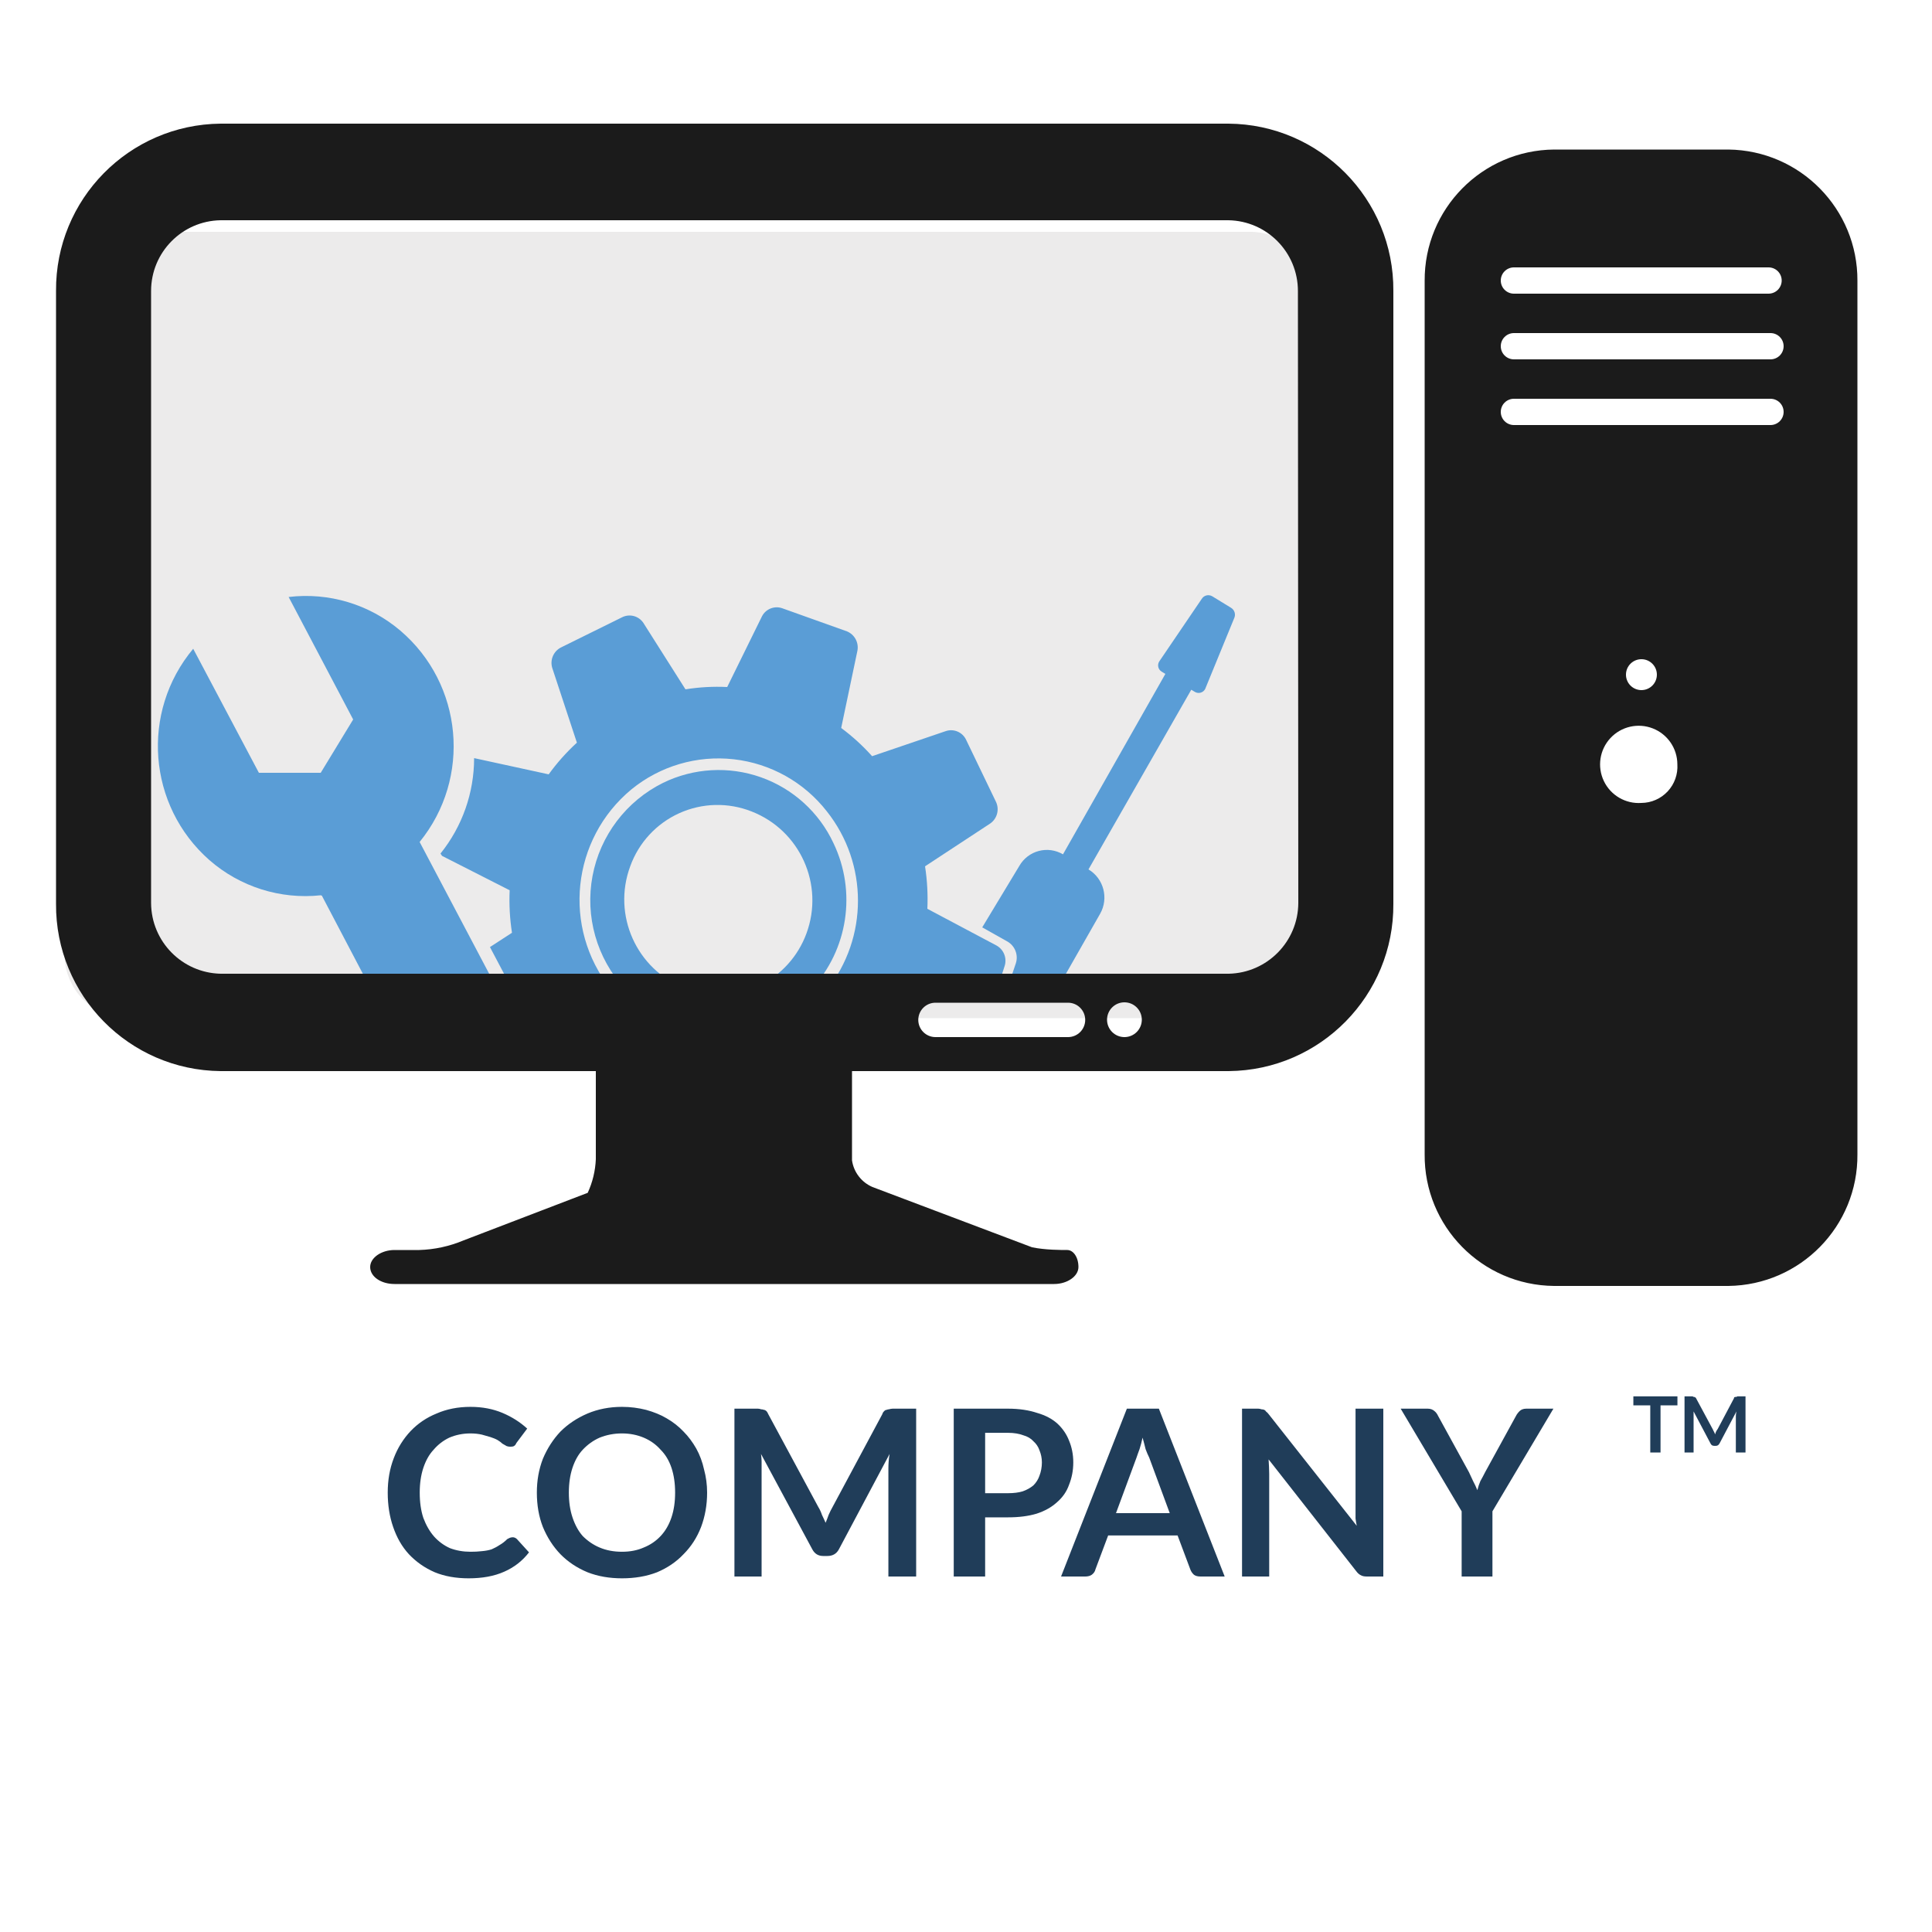
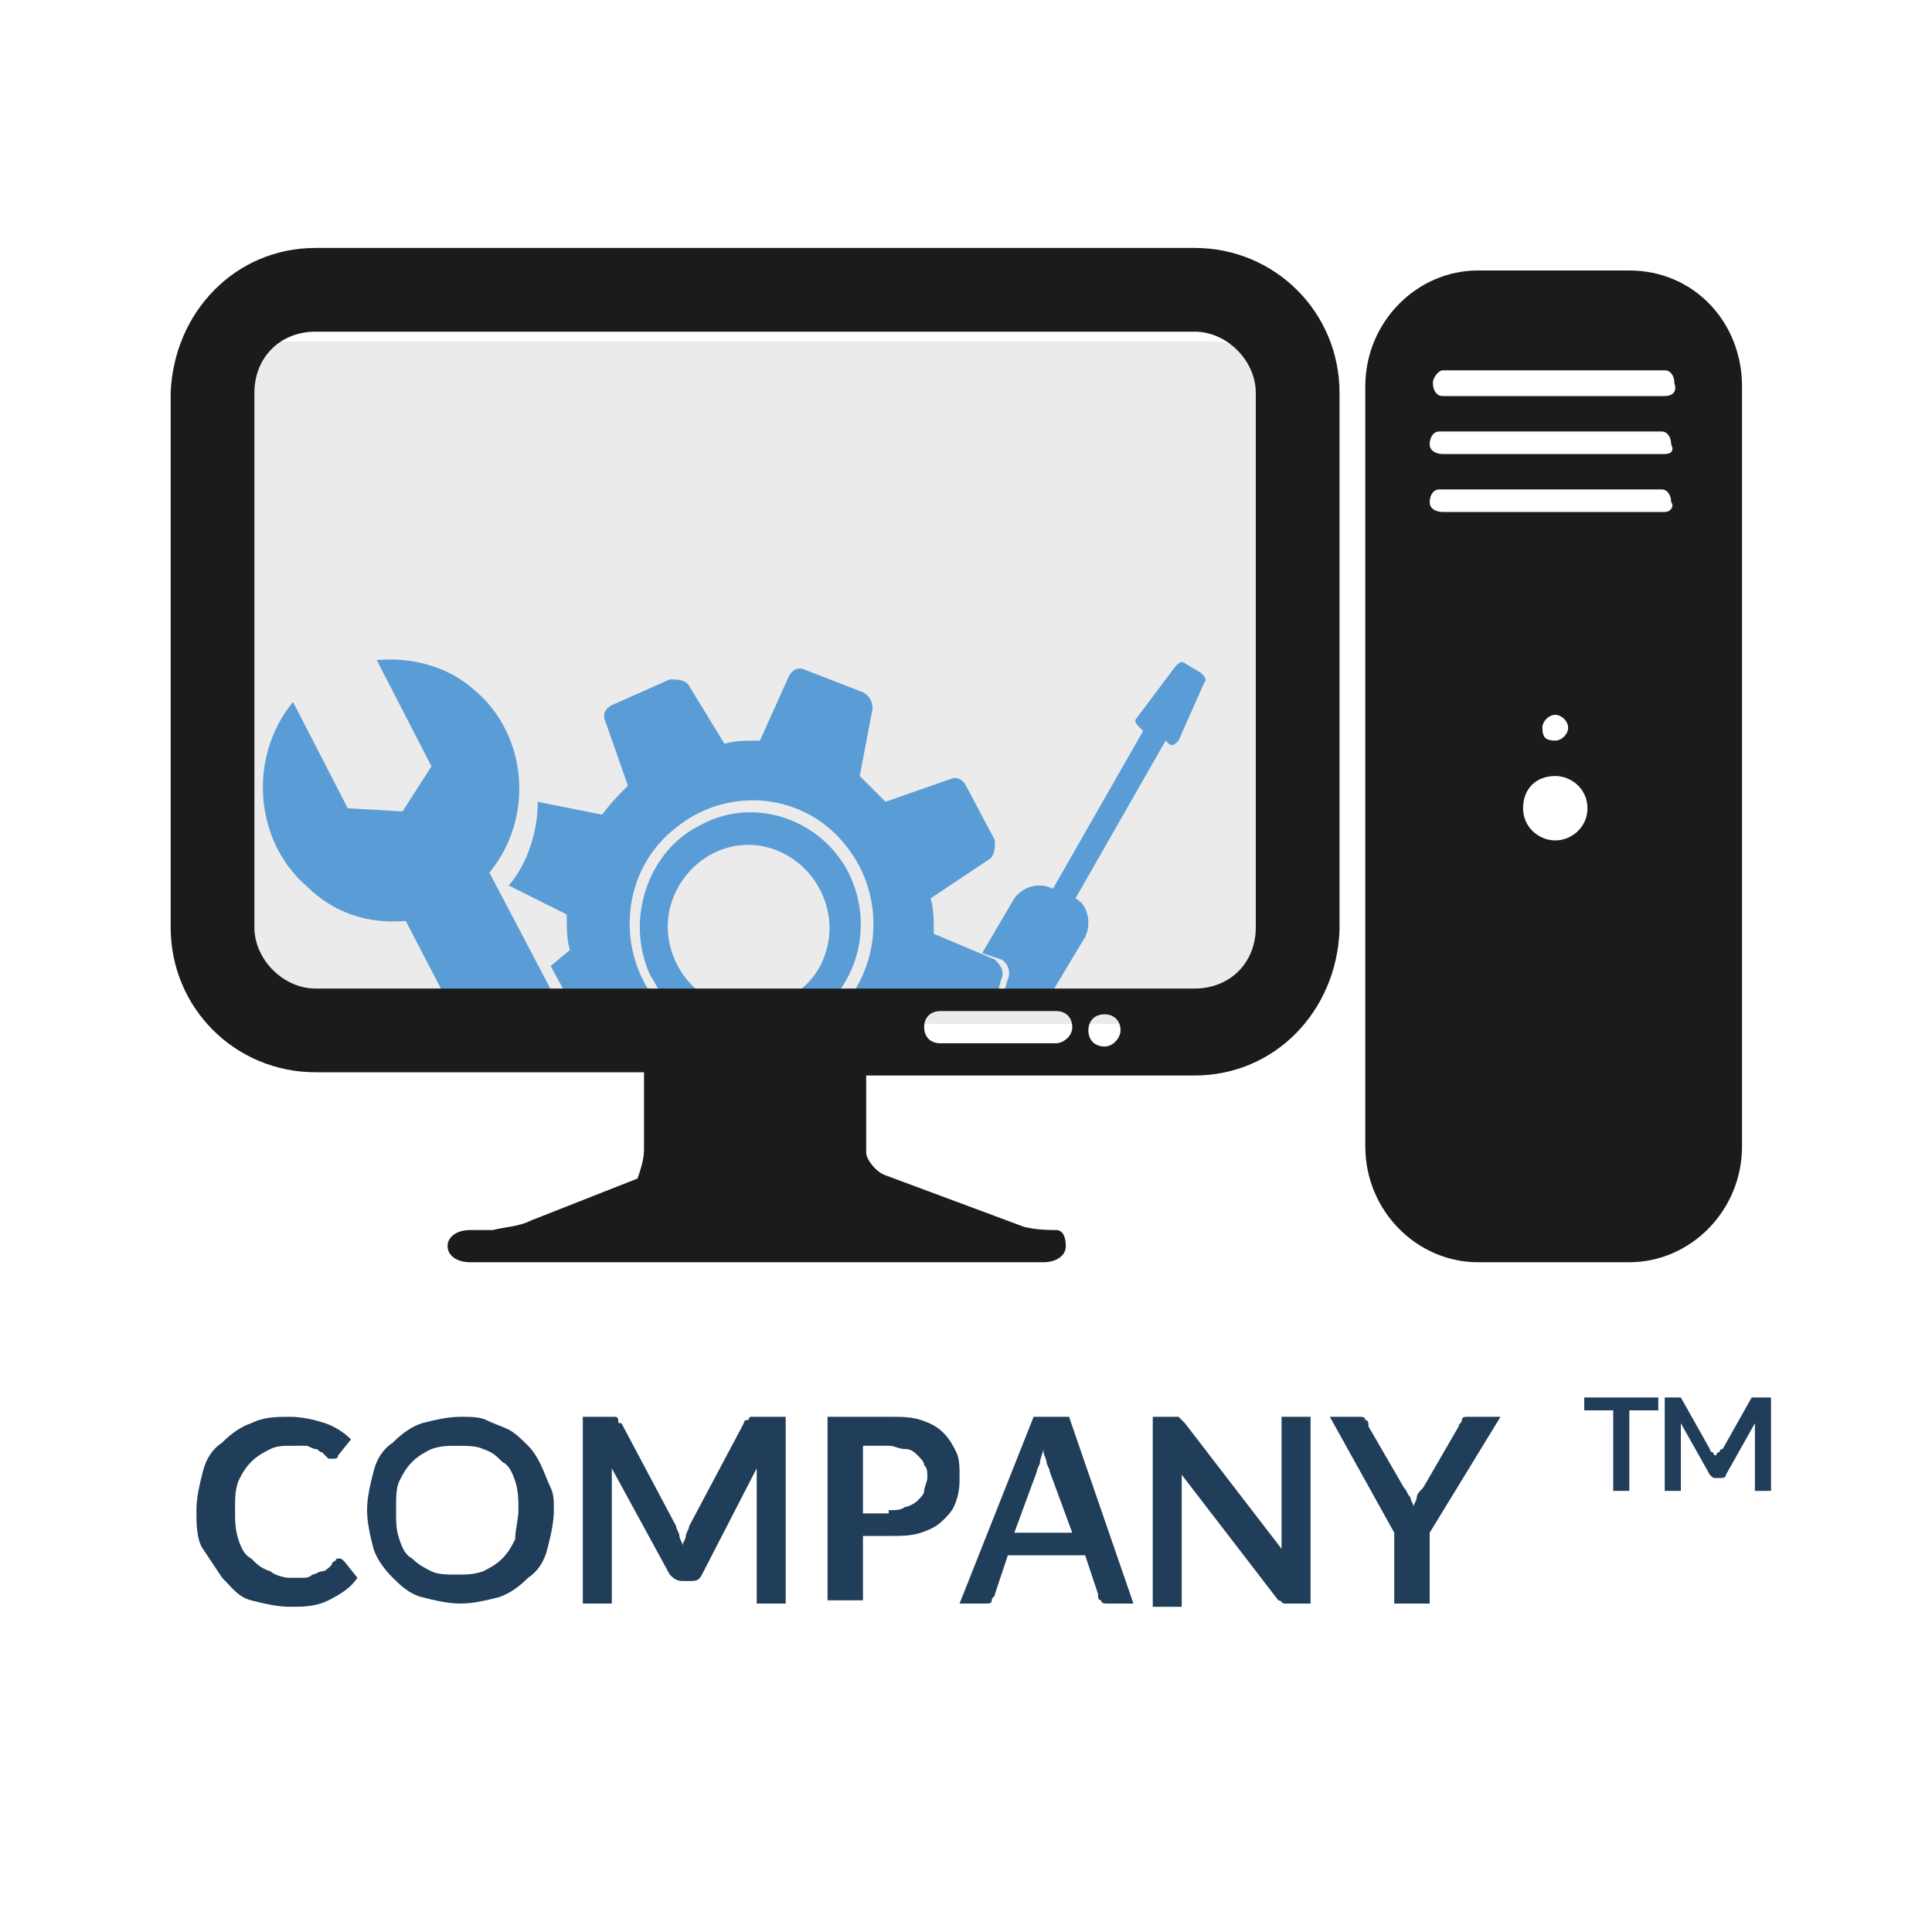
- <svg xmlns="http://www.w3.org/2000/svg" id="Calque_1" data-name="Calque 1" viewBox="0 0 50 50">
-   <defs>
-     <style>.cls-1{font-size:6px;}.cls-1,.cls-3{fill:#203d59;font-family:Lato-Bold, Lato;font-weight:700;}.cls-2{letter-spacing:-0.08em;}.cls-3{font-size:2px;}.cls-4{fill:#e7e6e6;opacity:0.81;isolation:isolate;}.cls-5{fill:#5a9dd6;}.cls-6{fill:#1b1b1b;}</style>
-   </defs>
-   <text class="cls-1" transform="translate(9.8 40.8)">COM<tspan class="cls-2" x="14.4" y="0">P</tspan>
-     <tspan x="17.69" y="0">ANY</tspan>
-   </text>
-   <text class="cls-3" transform="translate(42.24 37.59)">TM</text>
-   <path class="cls-4" d="M3.3,6h29A1.65,1.65,0,0,1,34,7.63V24.69a1.65,1.65,0,0,1-1.63,1.66H3.3a1.65,1.65,0,0,1-1.63-1.66V7.63A1.65,1.65,0,0,1,3.3,6Z" />
-   <g id="_16" data-name=" 16">
-     <path class="cls-5" d="M8.33,23.18l1.26,2.4h3.27l-2-3.79a3.93,3.93,0,0,0-.5-5.47,3.77,3.77,0,0,0-2.89-.87l1.67,3.17L8.3,20,6.7,20,5,16.79a3.93,3.93,0,0,0,.42,5.47,3.77,3.77,0,0,0,2.88.91Z" />
-     <path class="cls-5" d="M21.57,21.82a3.28,3.28,0,0,0-4.41-1.56,3.39,3.39,0,0,0-1,5.32h1.57a2.47,2.47,0,0,1-1.42-3.16A2.4,2.4,0,0,1,19.45,21a2.47,2.47,0,0,1,1.42,3.16,2.44,2.44,0,0,1-1.22,1.35l-.21.09H21A3.4,3.4,0,0,0,21.57,21.82Z" />
-     <path class="cls-5" d="M11.44,22.15l1.75.89a5.56,5.56,0,0,0,.06,1.1l-.57.37.57,1.08h2.55a3.71,3.71,0,0,1,.54-5.16A3.56,3.56,0,0,1,21.4,21a3.72,3.72,0,0,1,0,4.62h4.4L26,25a.45.45,0,0,0-.21-.53L24,23.52a5.58,5.58,0,0,0-.06-1.1l1.69-1.11a.45.45,0,0,0,.15-.55L25,19.14a.43.43,0,0,0-.52-.22l-1.91.65a5.38,5.38,0,0,0-.8-.73l.42-2a.45.45,0,0,0-.27-.5l-1.68-.6a.43.43,0,0,0-.52.21l-.9,1.83a5.2,5.2,0,0,0-1.08.06l-1.09-1.72a.43.43,0,0,0-.54-.15l-1.6.79a.45.45,0,0,0-.22.52l.64,1.94a5.45,5.45,0,0,0-.73.82l-1.93-.42a3.94,3.94,0,0,1-.87,2.47Z" />
-     <path class="cls-5" d="M26.06,24.36a.48.48,0,0,1,.23.57l-.22.65h1.3l1.1-1.93a.85.85,0,0,0-.3-1.15l0,0,2.66-4.65.1.06a.19.19,0,0,0,.26-.08h0L31.94,16a.21.21,0,0,0-.08-.27l-.49-.3a.2.2,0,0,0-.27.07L30,17.12a.19.19,0,0,0,.06.26h0l.1.06-2.65,4.67,0,0a.82.82,0,0,0-1.13.3L25.42,24Z" />
+ <svg xmlns="http://www.w3.org/2000/svg" version="1.1" id="Calque_1" x="0px" y="0px" viewBox="0 0 60 60" style="enable-background:new 0 0 60 60;" xml:space="preserve">
+   <style type="text/css">
+ 	.st0{fill:none;}
+ 	.st1{enable-background:new    ;}
+ 	.st2{fill:#203D59;}
+ 	.st3{opacity:0.81;fill:#E7E6E6;enable-background:new    ;}
+ 	.st4{fill:#5A9DD6;}
+ 	.st5{fill:#1B1B1B;}
+ </style>
+   <rect y="43.9" class="st0" width="52.9" height="7" />
+   <g class="st1">
+     <path class="st2" d="M10.5,48.4c0.1,0,0.1,0,0.2,0.1l0.4,0.5c-0.2,0.3-0.5,0.5-0.9,0.7S9.4,49.9,9,49.9c-0.4,0-0.8-0.1-1.2-0.2   S7.2,49.3,6.9,49c-0.2-0.3-0.4-0.6-0.6-0.9s-0.2-0.8-0.2-1.2c0-0.4,0.1-0.8,0.2-1.2s0.3-0.7,0.6-0.9c0.3-0.3,0.6-0.5,0.9-0.6   C8.2,44,8.6,44,9,44c0.4,0,0.8,0.1,1.1,0.2s0.6,0.3,0.8,0.5l-0.4,0.5c0,0,0,0.1-0.1,0.1c0,0-0.1,0-0.1,0c0,0-0.1,0-0.1,0   s-0.1-0.1-0.1-0.1S10,45.1,10,45.1c-0.1,0-0.1-0.1-0.2-0.1c-0.1,0-0.2-0.1-0.3-0.1c-0.1,0-0.2,0-0.4,0c-0.3,0-0.5,0-0.7,0.1   c-0.2,0.1-0.4,0.2-0.6,0.4c-0.2,0.2-0.3,0.4-0.4,0.6c-0.1,0.3-0.1,0.5-0.1,0.9c0,0.3,0,0.6,0.1,0.9c0.1,0.3,0.2,0.5,0.4,0.6   c0.2,0.2,0.3,0.3,0.6,0.4C8.5,48.9,8.8,49,9,49c0.1,0,0.3,0,0.4,0s0.2,0,0.3-0.1c0.1,0,0.2-0.1,0.3-0.1s0.2-0.1,0.3-0.2   C10.3,48.5,10.4,48.5,10.5,48.4C10.4,48.5,10.4,48.4,10.5,48.4z" />
+     <path class="st2" d="M17.2,46.9c0,0.4-0.1,0.8-0.2,1.2c-0.1,0.4-0.3,0.7-0.6,0.9c-0.3,0.3-0.6,0.5-0.9,0.6   c-0.4,0.1-0.8,0.2-1.2,0.2c-0.4,0-0.8-0.1-1.2-0.2c-0.4-0.1-0.7-0.4-0.9-0.6c-0.3-0.3-0.5-0.6-0.6-0.9c-0.1-0.4-0.2-0.8-0.2-1.2   c0-0.4,0.1-0.8,0.2-1.2c0.1-0.4,0.3-0.7,0.6-0.9c0.3-0.3,0.6-0.5,0.9-0.6c0.4-0.1,0.8-0.2,1.2-0.2c0.3,0,0.6,0,0.8,0.1   s0.5,0.2,0.7,0.3s0.4,0.3,0.6,0.5c0.2,0.2,0.3,0.4,0.4,0.6s0.2,0.5,0.3,0.7S17.2,46.6,17.2,46.9z M16.1,46.9c0-0.3,0-0.6-0.1-0.9   c-0.1-0.3-0.2-0.5-0.4-0.6c-0.2-0.2-0.3-0.3-0.6-0.4c-0.2-0.1-0.5-0.1-0.8-0.1s-0.5,0-0.8,0.1c-0.2,0.1-0.4,0.2-0.6,0.4   c-0.2,0.2-0.3,0.4-0.4,0.6s-0.1,0.5-0.1,0.9s0,0.6,0.1,0.9s0.2,0.5,0.4,0.6c0.2,0.2,0.4,0.3,0.6,0.4c0.2,0.1,0.5,0.1,0.8,0.1   s0.5,0,0.8-0.1c0.2-0.1,0.4-0.2,0.6-0.4c0.2-0.2,0.3-0.4,0.4-0.6C16,47.5,16.1,47.2,16.1,46.9z" />
+     <path class="st2" d="M24.4,44v5.8h-0.9v-3.7c0-0.1,0-0.3,0-0.5l-1.7,3.3c-0.1,0.2-0.2,0.2-0.4,0.2h-0.2c-0.2,0-0.3-0.1-0.4-0.2   l-1.8-3.3c0,0.1,0,0.2,0,0.3c0,0.1,0,0.2,0,0.2v3.7h-0.9V44h0.8c0,0,0.1,0,0.1,0c0,0,0.1,0,0.1,0c0,0,0.1,0,0.1,0.1s0,0.1,0.1,0.1   l1.7,3.2c0,0.1,0.1,0.2,0.1,0.3s0.1,0.2,0.1,0.3c0-0.1,0.1-0.2,0.1-0.3c0-0.1,0.1-0.2,0.1-0.3l1.7-3.2c0,0,0-0.1,0.1-0.1   s0,0,0.1-0.1c0,0,0.1,0,0.1,0c0,0,0.1,0,0.1,0H24.4z" />
+     <path class="st2" d="M27.6,44c0.4,0,0.7,0,1,0.1c0.3,0.1,0.5,0.2,0.7,0.4c0.2,0.2,0.3,0.4,0.4,0.6s0.1,0.5,0.1,0.7   c0,0.3,0,0.5-0.1,0.8s-0.2,0.4-0.4,0.6s-0.4,0.3-0.7,0.4c-0.3,0.1-0.6,0.1-1,0.1h-0.8v2h-1.1V44H27.6z M27.6,46.9   c0.2,0,0.4,0,0.5-0.1c0.1,0,0.3-0.1,0.4-0.2c0.1-0.1,0.2-0.2,0.2-0.3s0.1-0.3,0.1-0.4c0-0.2,0-0.3-0.1-0.4c0-0.1-0.1-0.2-0.2-0.3   c-0.1-0.1-0.2-0.2-0.4-0.2s-0.3-0.1-0.5-0.1h-0.8v2.1H27.6z" />
+     <path class="st2" d="M35.2,49.8h-0.8c-0.1,0-0.2,0-0.2-0.1c-0.1,0-0.1-0.1-0.1-0.2l-0.4-1.2h-2.4l-0.4,1.2c0,0.1-0.1,0.1-0.1,0.2   s-0.1,0.1-0.2,0.1h-0.8l2.3-5.8h1.1L35.2,49.8z M33.3,47.6l-0.7-1.9c0-0.1-0.1-0.2-0.1-0.3c0-0.1-0.1-0.2-0.1-0.4   c0,0.1-0.1,0.3-0.1,0.4c0,0.1-0.1,0.2-0.1,0.3l-0.7,1.9H33.3z" />
+     <path class="st2" d="M40.7,44v5.8h-0.6c-0.1,0-0.2,0-0.2,0c-0.1,0-0.1-0.1-0.2-0.1l-3-3.9c0,0.2,0,0.3,0,0.5v3.6h-0.9V44h0.6   c0,0,0.1,0,0.1,0s0.1,0,0.1,0s0,0,0.1,0.1s0.1,0.1,0.1,0.1l3,3.9c0-0.1,0-0.2,0-0.3c0-0.1,0-0.2,0-0.3V44H40.7z" />
+     <path class="st2" d="M44.4,47.6v2.2h-1.1v-2.2L41.3,44h0.9c0.1,0,0.2,0,0.2,0.1c0.1,0,0.1,0.1,0.1,0.2l1.1,1.9   c0.1,0.1,0.1,0.2,0.2,0.3c0,0.1,0.1,0.2,0.1,0.3c0-0.1,0.1-0.2,0.1-0.3c0-0.1,0.1-0.2,0.2-0.3l1.1-1.9c0-0.1,0.1-0.1,0.1-0.2   s0.1-0.1,0.2-0.1h1L44.4,47.6z" />
  </g>
-   <path class="cls-6" d="M44.73,3.87H40.22a3.38,3.38,0,0,0-3.35,3.4v22.6a3.38,3.38,0,0,0,3.35,3.41h4.51a3.38,3.38,0,0,0,3.34-3.41V7.27A3.38,3.38,0,0,0,44.73,3.87ZM42.48,20.78a1,1,0,1,1,.93-1h0A.94.94,0,0,1,42.48,20.78Zm-.4-3.33a.4.4,0,1,1,.4.41.4.4,0,0,1-.4-.41h0ZM45.77,11H39.18a.34.34,0,0,1,0-.68h6.64a.34.34,0,0,1,0,.68Zm0-1.7H39.18a.34.34,0,0,1,0-.68h6.64a.34.34,0,0,1,0,.68Zm0-1.7H39.18a.34.34,0,0,1,0-.68h6.59a.34.34,0,0,1,0,.68ZM31.8,3.2H5.71A4.3,4.3,0,0,0,1.45,7.53V23.39a4.3,4.3,0,0,0,4.26,4.33h9.71V30a2.31,2.31,0,0,1-.21.87L12,32.1a3.19,3.19,0,0,1-1.15.25h-.64c-.34,0-.63.2-.63.44v0c0,.25.28.44.63.44H27.28c.34,0,.63-.2.63-.44v0c0-.25-.13-.44-.29-.44s-.57,0-.91-.07l-4.13-1.56a.89.89,0,0,1-.53-.69V27.72H31.8a4.3,4.3,0,0,0,4.26-4.33V7.53A4.3,4.3,0,0,0,31.79,3.2ZM27.64,26.84H24.21a.44.44,0,0,1,0-.89h3.43a.44.44,0,0,1,0,.89Zm1.46,0a.45.45,0,1,1,.45-.46.45.45,0,0,1-.45.46h0Zm4.5-3.47a1.84,1.84,0,0,1-1.8,1.83H5.71a1.84,1.84,0,0,1-1.8-1.83V7.53A1.83,1.83,0,0,1,5.71,5.7H31.79a1.83,1.83,0,0,1,1.8,1.83Z" />
+   <rect x="44.4" y="43.3" class="st0" width="15.6" height="4.2" />
+   <g class="st1">
+     <path class="st2" d="M51.5,43.8h-0.9v2.5h-0.5v-2.5h-0.9v-0.4h2.3V43.8z" />
+     <path class="st2" d="M55,43.4v2.9h-0.5v-1.9c0-0.1,0-0.2,0-0.2l-0.9,1.6c0,0.1-0.1,0.1-0.2,0.1h-0.1c-0.1,0-0.1,0-0.2-0.1l-0.9-1.6   c0,0,0,0.1,0,0.1c0,0,0,0.1,0,0.1v1.9h-0.5v-2.9h0.4c0,0,0,0,0.1,0c0,0,0,0,0,0c0,0,0,0,0,0c0,0,0,0,0,0l0.9,1.6c0,0,0,0.1,0.1,0.1   c0,0,0,0.1,0.1,0.1c0,0,0-0.1,0.1-0.1c0,0,0-0.1,0.1-0.1l0.9-1.6c0,0,0,0,0,0c0,0,0,0,0,0c0,0,0,0,0,0c0,0,0,0,0.1,0H55z" />
+   </g>
+   <g>
+     <path class="st3" d="M7.3,10.6h30.4c0.9,0,1.7,0.8,1.7,1.7v17.8c0,1-0.8,1.7-1.7,1.7H7.3c-0.9,0-1.7-0.8-1.7-1.7V12.3   C5.6,11.4,6.4,10.6,7.3,10.6z" />
+     <g id="_16">
+       <path class="st4" d="M12.6,28.6l1.3,2.5h3.4l-2.1-4c1.4-1.7,1.2-4.3-0.5-5.7c-0.8-0.7-1.9-1-3-0.9l1.7,3.3l-0.9,1.4l-1.7-0.1    l-1.7-3.3c-1.4,1.7-1.2,4.3,0.4,5.7C10.4,28.4,11.5,28.7,12.6,28.6L12.6,28.6z" />
+       <path class="st4" d="M26.4,27.2c-0.8-1.7-2.9-2.5-4.6-1.6c-1.7,0.8-2.4,3-1.6,4.7c0.2,0.3,0.3,0.6,0.6,0.9h1.6    c-1.3-0.5-2-2-1.5-3.3s1.9-2,3.2-1.5s2,2,1.5,3.3c-0.2,0.6-0.7,1.1-1.3,1.4c-0.1,0-0.1,0.1-0.2,0.1h1.6    C26.8,30.1,27,28.5,26.4,27.2z" />
+       <path class="st4" d="M15.8,27.5l1.8,0.9c0,0.4,0,0.8,0.1,1.1L17.1,30l0.6,1.1h2.7c-1.3-1.6-1.1-4.1,0.6-5.4c1.6-1.3,4-1.1,5.3,0.6    c1.1,1.4,1.1,3.4,0,4.8h4.6l0.2-0.7c0.1-0.2,0-0.4-0.2-0.6L29,29c0-0.4,0-0.8-0.1-1.1l1.8-1.2c0.2-0.1,0.2-0.4,0.2-0.6L30,24.4    c-0.1-0.2-0.3-0.3-0.5-0.2l-2,0.7c-0.3-0.3-0.5-0.5-0.8-0.8l0.4-2.1c0-0.2-0.1-0.4-0.3-0.5L25,20.8c-0.2-0.1-0.4,0-0.5,0.2l-0.9,2    c-0.4,0-0.8,0-1.1,0.1l-1.1-1.8c-0.1-0.2-0.4-0.2-0.6-0.2L19,21.9c-0.2,0.1-0.3,0.3-0.2,0.5l0.7,2c-0.3,0.3-0.5,0.5-0.8,0.9    l-2-0.4C16.7,25.8,16.4,26.8,15.8,27.5L15.8,27.5z" />
+       <path class="st4" d="M31.1,29.8c0.2,0.1,0.3,0.4,0.2,0.6l-0.2,0.7h1.4l1.2-2c0.2-0.4,0.1-1-0.3-1.2l0,0l2.8-4.9l0.1,0.1    c0.1,0.1,0.2,0,0.3-0.1l0,0l0.8-1.8c0.1-0.1,0-0.2-0.1-0.3l-0.5-0.3c-0.1-0.1-0.2,0-0.3,0.1l-1.2,1.6c-0.1,0.1,0,0.2,0.1,0.3l0,0    l0.1,0.1l-2.8,4.9l0,0c-0.4-0.2-0.9-0.1-1.2,0.3l-1,1.7L31.1,29.8z" />
+     </g>
+     <path class="st5" d="M50.6,8.4h-4.7c-1.9,0-3.5,1.6-3.5,3.6v23.6c0,2,1.6,3.6,3.5,3.6h4.7c1.9,0,3.5-1.6,3.5-3.6V12   C54.1,10,52.6,8.4,50.6,8.4z M48.3,26.1c-0.5,0-1-0.4-1-1s0.4-1,1-1c0.5,0,1,0.4,1,1l0,0C49.3,25.7,48.8,26.1,48.3,26.1z    M47.9,22.6c0-0.2,0.2-0.4,0.4-0.4s0.4,0.2,0.4,0.4c0,0.2-0.2,0.4-0.4,0.4C48,23,47.9,22.9,47.9,22.6L47.9,22.6L47.9,22.6z    M51.7,15.9h-6.9c-0.2,0-0.4-0.1-0.4-0.3s0.1-0.4,0.3-0.4l0,0h6.9c0.2,0,0.3,0.2,0.3,0.4C52,15.7,51.9,15.9,51.7,15.9z M51.7,14.1   h-6.9c-0.2,0-0.4-0.1-0.4-0.3s0.1-0.4,0.3-0.4l0,0h6.9c0.2,0,0.3,0.2,0.3,0.4C52,14,51.9,14.1,51.7,14.1z M51.7,12.3h-6.9   c-0.2,0-0.3-0.2-0.3-0.4s0.2-0.4,0.3-0.4h6.9c0.2,0,0.3,0.2,0.3,0.4C52.1,12.2,51.9,12.3,51.7,12.3z M37.1,7.7H9.8   c-2.5,0-4.4,2-4.5,4.5v16.6c0,2.5,2,4.5,4.5,4.5H20v2.4c0,0.3-0.1,0.6-0.2,0.9l-3.3,1.3c-0.4,0.2-0.8,0.2-1.2,0.3h-0.7   c-0.4,0-0.7,0.2-0.7,0.5l0,0c0,0.3,0.3,0.5,0.7,0.5h17.8c0.4,0,0.7-0.2,0.7-0.5l0,0c0-0.3-0.1-0.5-0.3-0.5s-0.6,0-1-0.1l-4.3-1.6   c-0.3-0.1-0.6-0.5-0.6-0.7v-2.4h10.2c2.5,0,4.4-2,4.5-4.5V12.2C41.6,9.7,39.6,7.7,37.1,7.7L37.1,7.7z M32.8,32.4h-3.6   c-0.3,0-0.5-0.2-0.5-0.5c0-0.3,0.2-0.5,0.5-0.5h3.6c0.3,0,0.5,0.2,0.5,0.5C33.3,32.2,33,32.4,32.8,32.4z M34.3,32.5   c-0.3,0-0.5-0.2-0.5-0.5c0-0.3,0.2-0.5,0.5-0.5s0.5,0.2,0.5,0.5C34.8,32.2,34.6,32.5,34.3,32.5L34.3,32.5L34.3,32.5z M39,28.8   c0,1.1-0.8,1.9-1.9,1.9H9.8c-1,0-1.9-0.9-1.9-1.9V12.2c0-1.1,0.8-1.9,1.9-1.9h27.3c1,0,1.9,0.9,1.9,1.9V28.8z" />
+   </g>
</svg>
